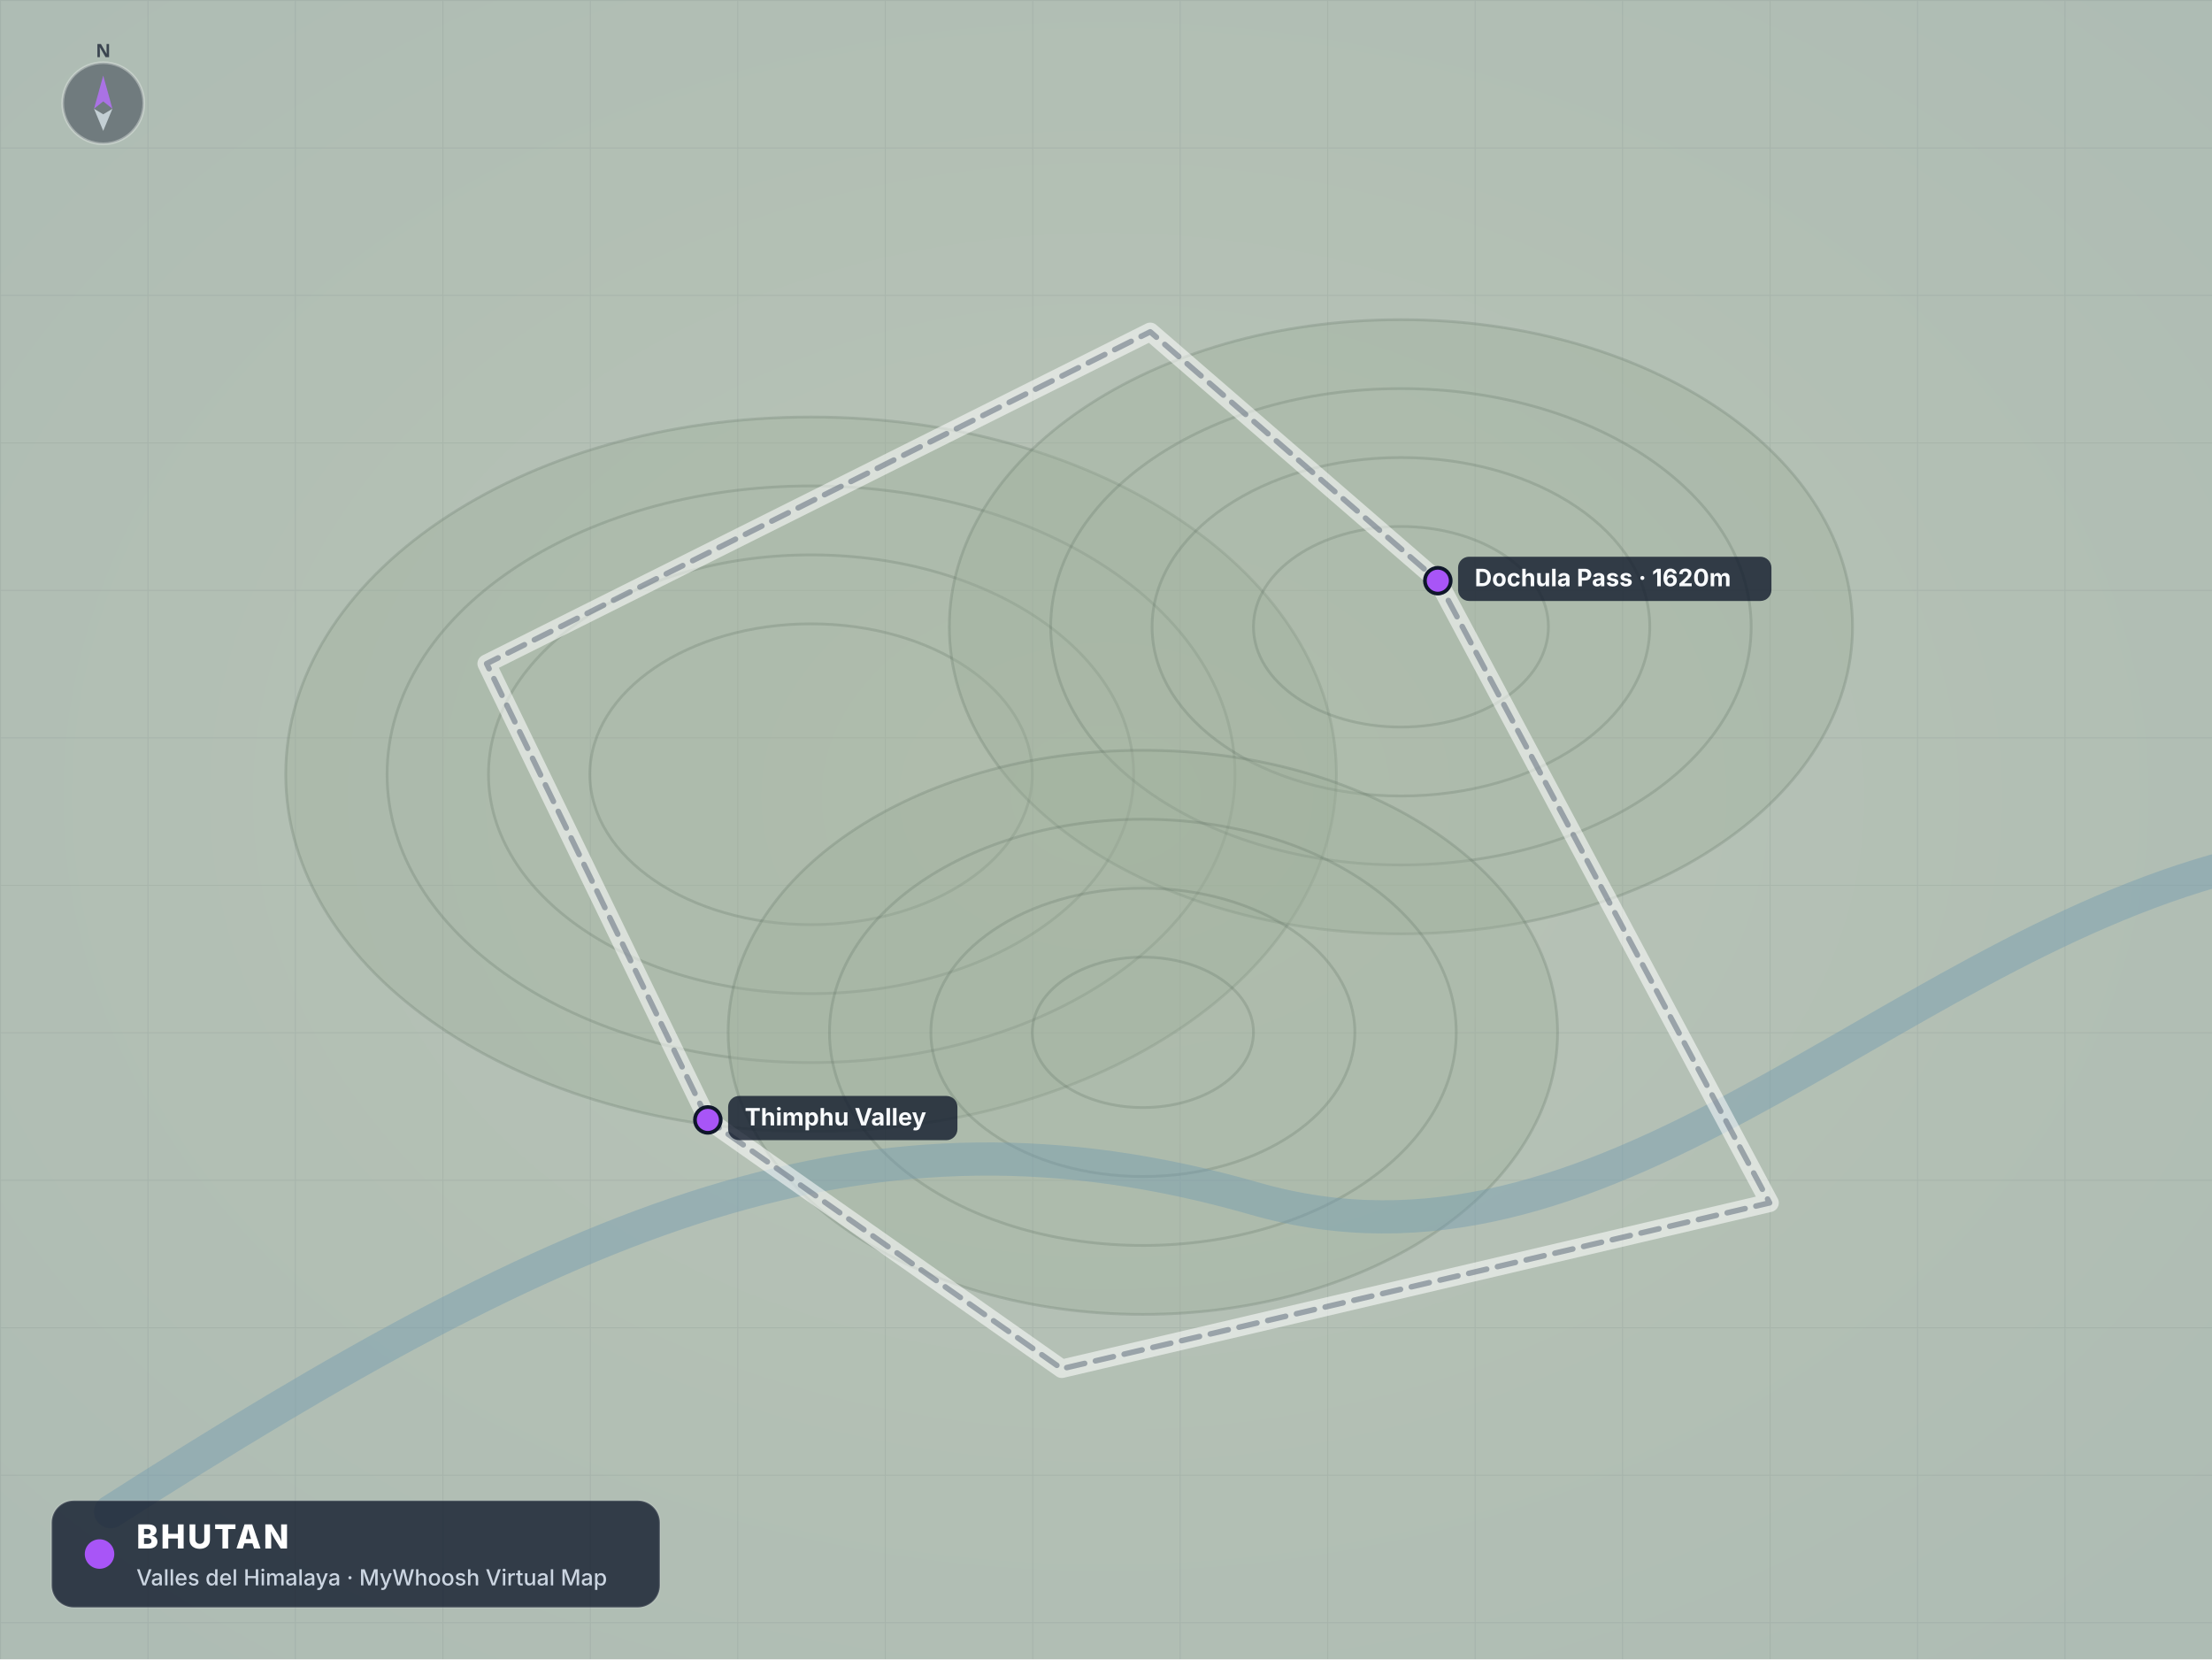
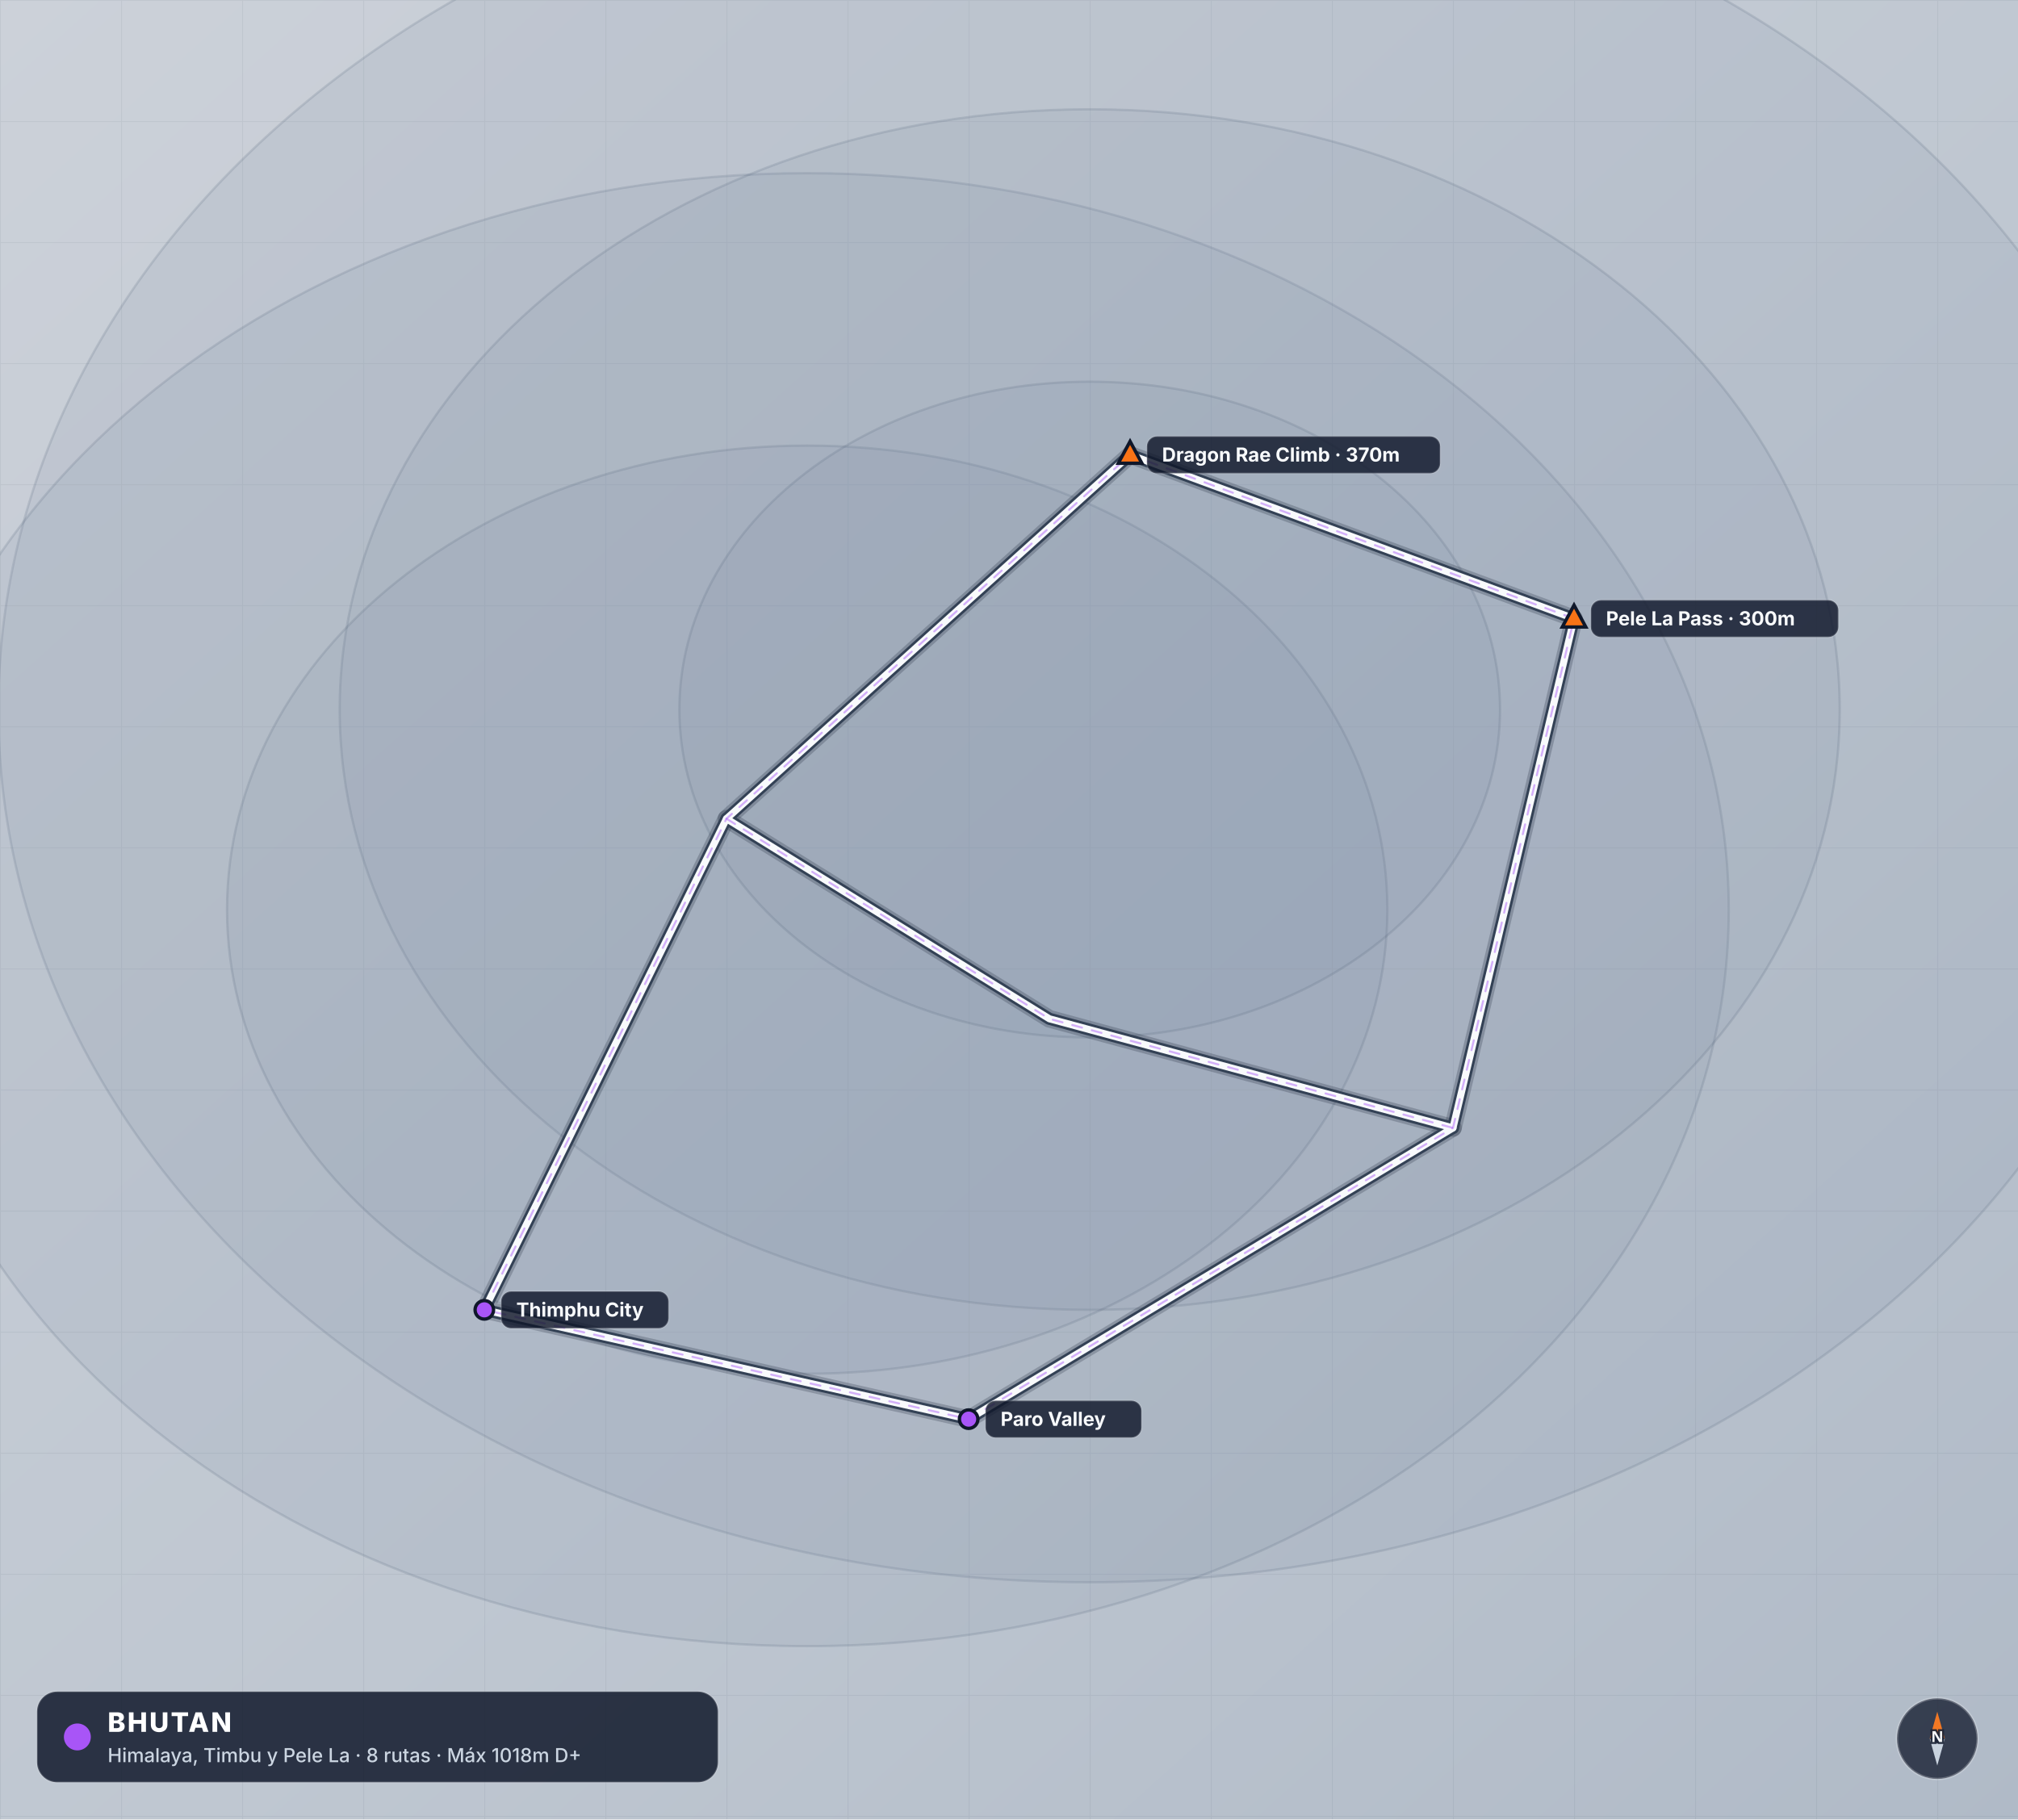
- <svg xmlns="http://www.w3.org/2000/svg" viewBox="0 0 1200 900" width="1200" height="900">
+ <svg xmlns="http://www.w3.org/2000/svg" viewBox="0 0 1200 1082" width="1200" height="1082">
  <defs>
-     <radialGradient id="bgGrad" cx="50%" cy="48%" r="68%">
-       <stop offset="0%" stop-color="#b9c4b5" />
-       <stop offset="100%" stop-color="#aebcb4" />
-     </radialGradient>
-     <pattern id="grid" width="80" height="80" patternUnits="userSpaceOnUse">
-       <path d="M 80 0 L 0 0 0 80" fill="none" stroke="rgba(15,23,42,0.06)" stroke-width="1" />
+     <linearGradient id="bgGrad-bhutan" x1="0%" y1="0%" x2="100%" y2="100%">
+       <stop offset="0%" stop-color="#ccd1d9" />
+       <stop offset="55%" stop-color="#bfc7d1" />
+       <stop offset="100%" stop-color="#b0bac7" />
+     </linearGradient>
+     <pattern id="grid-bhutan" width="72" height="72" patternUnits="userSpaceOnUse">
+       <path d="M 72 0 L 0 0 0 72" fill="none" stroke="rgba(15,23,42,0.055)" stroke-width="1" />
    </pattern>
  </defs>
-   <rect width="1200" height="900" fill="url(#bgGrad)" />
-   <rect width="1200" height="900" fill="url(#grid)" />
-   <ellipse cx="440" cy="420" rx="285" ry="193.8" fill="#9fae9a" fill-opacity="0.35" stroke="#566858" stroke-opacity="0.22" stroke-width="1.5" />
-   <ellipse cx="440" cy="420" rx="230" ry="156.4" fill="none" fill-opacity="0.35" stroke="#566858" stroke-opacity="0.22" stroke-width="1.5" />
-   <ellipse cx="440" cy="420" rx="175" ry="119" fill="none" fill-opacity="0.35" stroke="#566858" stroke-opacity="0.22" stroke-width="1.5" />
-   <ellipse cx="440" cy="420" rx="120" ry="81.6" fill="none" fill-opacity="0.35" stroke="#566858" stroke-opacity="0.22" stroke-width="1.5" />
-   <ellipse cx="760" cy="340" rx="245" ry="166.6" fill="#9fae9a" fill-opacity="0.35" stroke="#566858" stroke-opacity="0.22" stroke-width="1.5" />
-   <ellipse cx="760" cy="340" rx="190" ry="129.2" fill="none" fill-opacity="0.35" stroke="#566858" stroke-opacity="0.22" stroke-width="1.5" />
-   <ellipse cx="760" cy="340" rx="135" ry="91.8" fill="none" fill-opacity="0.35" stroke="#566858" stroke-opacity="0.22" stroke-width="1.5" />
-   <ellipse cx="760" cy="340" rx="80" ry="54.4" fill="none" fill-opacity="0.35" stroke="#566858" stroke-opacity="0.22" stroke-width="1.5" />
-   <ellipse cx="620" cy="560" rx="225" ry="153.0" fill="#9fae9a" fill-opacity="0.35" stroke="#566858" stroke-opacity="0.22" stroke-width="1.5" />
-   <ellipse cx="620" cy="560" rx="170" ry="115.6" fill="none" fill-opacity="0.35" stroke="#566858" stroke-opacity="0.22" stroke-width="1.5" />
-   <ellipse cx="620" cy="560" rx="115" ry="78.2" fill="none" fill-opacity="0.35" stroke="#566858" stroke-opacity="0.22" stroke-width="1.5" />
-   <ellipse cx="620" cy="560" rx="60" ry="40.8" fill="none" fill-opacity="0.35" stroke="#566858" stroke-opacity="0.22" stroke-width="1.5" />
-   <path d="M 60 820 C 310 660 470 590 680 650 C 870 705 1020 520 1210 470" fill="none" stroke="#749cb0" stroke-width="18" stroke-opacity="0.45" stroke-linecap="round" />
-   <path d="M 384.0 607.5 L 264.0 360.0 L 624.0 180.0 L 780.0 315.0 L 960.0 652.5 L 576.0 742.5 L 384.0 607.5" fill="none" stroke="#ffffff" stroke-opacity="0.55" stroke-width="10" stroke-linecap="round" stroke-linejoin="round" />
-   <path d="M 384.0 607.5 L 264.0 360.0 L 624.0 180.0 L 780.0 315.0 L 960.0 652.5 L 576.0 742.5 L 384.0 607.5" fill="none" stroke="#475569" stroke-opacity="0.45" stroke-width="3" stroke-linecap="round" stroke-linejoin="round" stroke-dasharray="10 6" />
-   <circle cx="780.0" cy="315.0" r="7" fill="#a855f7" stroke="#0f172a" stroke-width="2" />
-   <rect x="791.0" y="302.0" width="170.0" height="24" rx="6" fill="rgba(15,23,42,0.78)" />
-   <text x="800.0" y="318.0" font-family="system-ui,-apple-system,sans-serif" font-size="13" font-weight="700" fill="#f8fafc">Dochula Pass · 1620m</text>
-   <circle cx="384.0" cy="607.5" r="7" fill="#a855f7" stroke="#0f172a" stroke-width="2" />
-   <rect x="395.0" y="594.5" width="124.4" height="24" rx="6" fill="rgba(15,23,42,0.78)" />
-   <text x="404.0" y="610.5" font-family="system-ui,-apple-system,sans-serif" font-size="13" font-weight="700" fill="#f8fafc">Thimphu Valley</text>
-   <g transform="translate(56, 56)" opacity="0.72">
-     <circle cx="0" cy="0" r="22" fill="rgba(15,23,42,0.55)" stroke="rgba(255,255,255,0.4)" stroke-width="1.5" />
-     <polygon points="0,-15 5,3 0,-1 -5,3" fill="#a855f7" />
-     <polygon points="0,15 5,3 0,6 -5,3" fill="#cbd5e1" />
-     <text x="0" y="-25" text-anchor="middle" font-family="system-ui,sans-serif" font-size="10" font-weight="800" fill="#0f172a">N</text>
+   <rect width="1200" height="1082" fill="url(#bgGrad-bhutan)" />
+   <rect width="1200" height="1082" fill="url(#grid-bhutan)" />
+   <ellipse cx="648" cy="422" rx="649" ry="519" fill="#7e8da1" fill-opacity="0.13" stroke="#516175" stroke-opacity="0.18" stroke-width="1.4" />
+   <ellipse cx="480" cy="541" rx="548" ry="438" fill="#7e8da1" fill-opacity="0.13" stroke="#516175" stroke-opacity="0.18" stroke-width="1.4" />
+   <ellipse cx="648" cy="422" rx="446" ry="357" fill="#7e8da1" fill-opacity="0.13" stroke="#516175" stroke-opacity="0.18" stroke-width="1.4" />
+   <ellipse cx="480" cy="541" rx="345" ry="276" fill="#7e8da1" fill-opacity="0.13" stroke="#516175" stroke-opacity="0.18" stroke-width="1.4" />
+   <ellipse cx="648" cy="422" rx="244" ry="195" fill="#7e8da1" fill-opacity="0.13" stroke="#516175" stroke-opacity="0.18" stroke-width="1.4" />
+   <g stroke="rgba(15,23,42,0.22)" stroke-width="10.5" stroke-linecap="round" stroke-linejoin="round" fill="none">
+     <path d="M 288.0 779.0 L 432.0 486.9 L 672.0 270.5 L 936.0 367.9 L 864.0 670.8 L 576.0 844.0 L 288.0 779.0" />
+     <path d="M 432.0 486.9 L 624.0 605.9 L 864.0 670.8" />
  </g>
-   <rect x="28" y="814" width="330" height="58" rx="12" fill="rgba(15,23,42,0.78)" stroke="rgba(255,255,255,0.16)" />
-   <circle cx="54" cy="843" r="8" fill="#a855f7" />
-   <text x="74" y="840" font-family="system-ui,-apple-system,sans-serif" font-size="18" font-weight="800" letter-spacing="1.2" fill="#ffffff">BHUTAN</text>
-   <text x="74" y="860" font-family="system-ui,-apple-system,sans-serif" font-size="12" font-weight="500" fill="#cbd5e1">Valles del Himalaya · MyWhoosh Virtual Map</text>
+   <g stroke="#334155" stroke-width="7.2" stroke-linecap="round" stroke-linejoin="round" fill="none">
+     <path d="M 288.0 779.0 L 432.0 486.9 L 672.0 270.5 L 936.0 367.9 L 864.0 670.8 L 576.0 844.0 L 288.0 779.0" />
+     <path d="M 432.0 486.9 L 624.0 605.9 L 864.0 670.8" />
+   </g>
+   <g stroke="#f8fafc" stroke-width="4.2" stroke-linecap="round" stroke-linejoin="round" fill="none">
+     <path d="M 288.0 779.0 L 432.0 486.9 L 672.0 270.5 L 936.0 367.9 L 864.0 670.8 L 576.0 844.0 L 288.0 779.0" />
+     <path d="M 432.0 486.9 L 624.0 605.9 L 864.0 670.8" />
+   </g>
+   <g stroke="#a855f7" stroke-opacity="0.45" stroke-width="1.2" stroke-dasharray="6 6" stroke-linecap="round" fill="none">
+     <path d="M 288.0 779.0 L 432.0 486.9 L 672.0 270.5 L 936.0 367.9 L 864.0 670.8 L 576.0 844.0 L 288.0 779.0" />
+     <path d="M 432.0 486.9 L 624.0 605.9 L 864.0 670.8" />
+   </g>
+   <polygon points="672,262.5 679,275.5 665,275.5" fill="#f97316" stroke="#0f172a" stroke-width="2" />
+   <rect x="682.0" y="259.5" width="174.4" height="22" rx="6" fill="rgba(15,23,42,0.82)" stroke="rgba(255,255,255,0.16)" stroke-width="1" />
+   <text x="691.0" y="274.5" font-family="system-ui,-apple-system,sans-serif" font-size="11.5" font-weight="700" fill="#f8fafc">Dragon Rae Climb · 370m</text>
+   <polygon points="936,359.9 943,372.9 929,372.9" fill="#f97316" stroke="#0f172a" stroke-width="2" />
+   <rect x="946.0" y="356.9" width="147.2" height="22" rx="6" fill="rgba(15,23,42,0.82)" stroke="rgba(255,255,255,0.16)" stroke-width="1" />
+   <text x="955.0" y="371.9" font-family="system-ui,-apple-system,sans-serif" font-size="11.5" font-weight="700" fill="#f8fafc">Pele La Pass · 300m</text>
+   <circle cx="288" cy="779" r="5.5" fill="#a855f7" stroke="#0f172a" stroke-width="2" />
+   <rect x="298.0" y="768.0" width="99.6" height="22" rx="6" fill="rgba(15,23,42,0.82)" stroke="rgba(255,255,255,0.16)" stroke-width="1" />
+   <text x="307.0" y="783.0" font-family="system-ui,-apple-system,sans-serif" font-size="11.5" font-weight="700" fill="#f8fafc">Thimphu City</text>
+   <circle cx="576" cy="844" r="5.5" fill="#a855f7" stroke="#0f172a" stroke-width="2" />
+   <rect x="586.0" y="833.0" width="92.8" height="22" rx="6" fill="rgba(15,23,42,0.82)" stroke="rgba(255,255,255,0.16)" stroke-width="1" />
+   <text x="595.0" y="848.0" font-family="system-ui,-apple-system,sans-serif" font-size="11.5" font-weight="700" fill="#f8fafc">Paro Valley</text>
+   <g transform="translate(1152, 1034)" opacity="0.92">
+     <circle cx="0" cy="0" r="24" fill="rgba(15,23,42,0.82)" stroke="rgba(255,255,255,0.24)" stroke-width="1.5" />
+     <polygon points="0,-16 4.5,0 0,-3 -4.5,0" fill="#f97316" />
+     <polygon points="0,16 4.5,0 0,3 -4.5,0" fill="#cbd5e1" />
+     <text x="0" y="2" text-anchor="middle" font-family="system-ui,sans-serif" font-size="9" font-weight="800" fill="#ffffff" stroke="rgba(15,23,42,0.9)" stroke-width="2.4" paint-order="stroke">N</text>
+   </g>
+   <rect x="22" y="1006" width="405" height="54" rx="12" fill="rgba(15,23,42,0.84)" stroke="rgba(255,255,255,0.18)" />
+   <circle cx="46" cy="1033" r="8" fill="#a855f7" />
+   <text x="64" y="1030" font-family="system-ui,-apple-system,sans-serif" font-size="16" font-weight="800" letter-spacing="1.1" fill="#ffffff">BHUTAN</text>
+   <text x="64" y="1048" font-family="system-ui,-apple-system,sans-serif" font-size="11.5" font-weight="500" fill="#cbd5e1">Himalaya, Timbu y Pele La · 8 rutas · Máx 1018m D+</text>
</svg>
